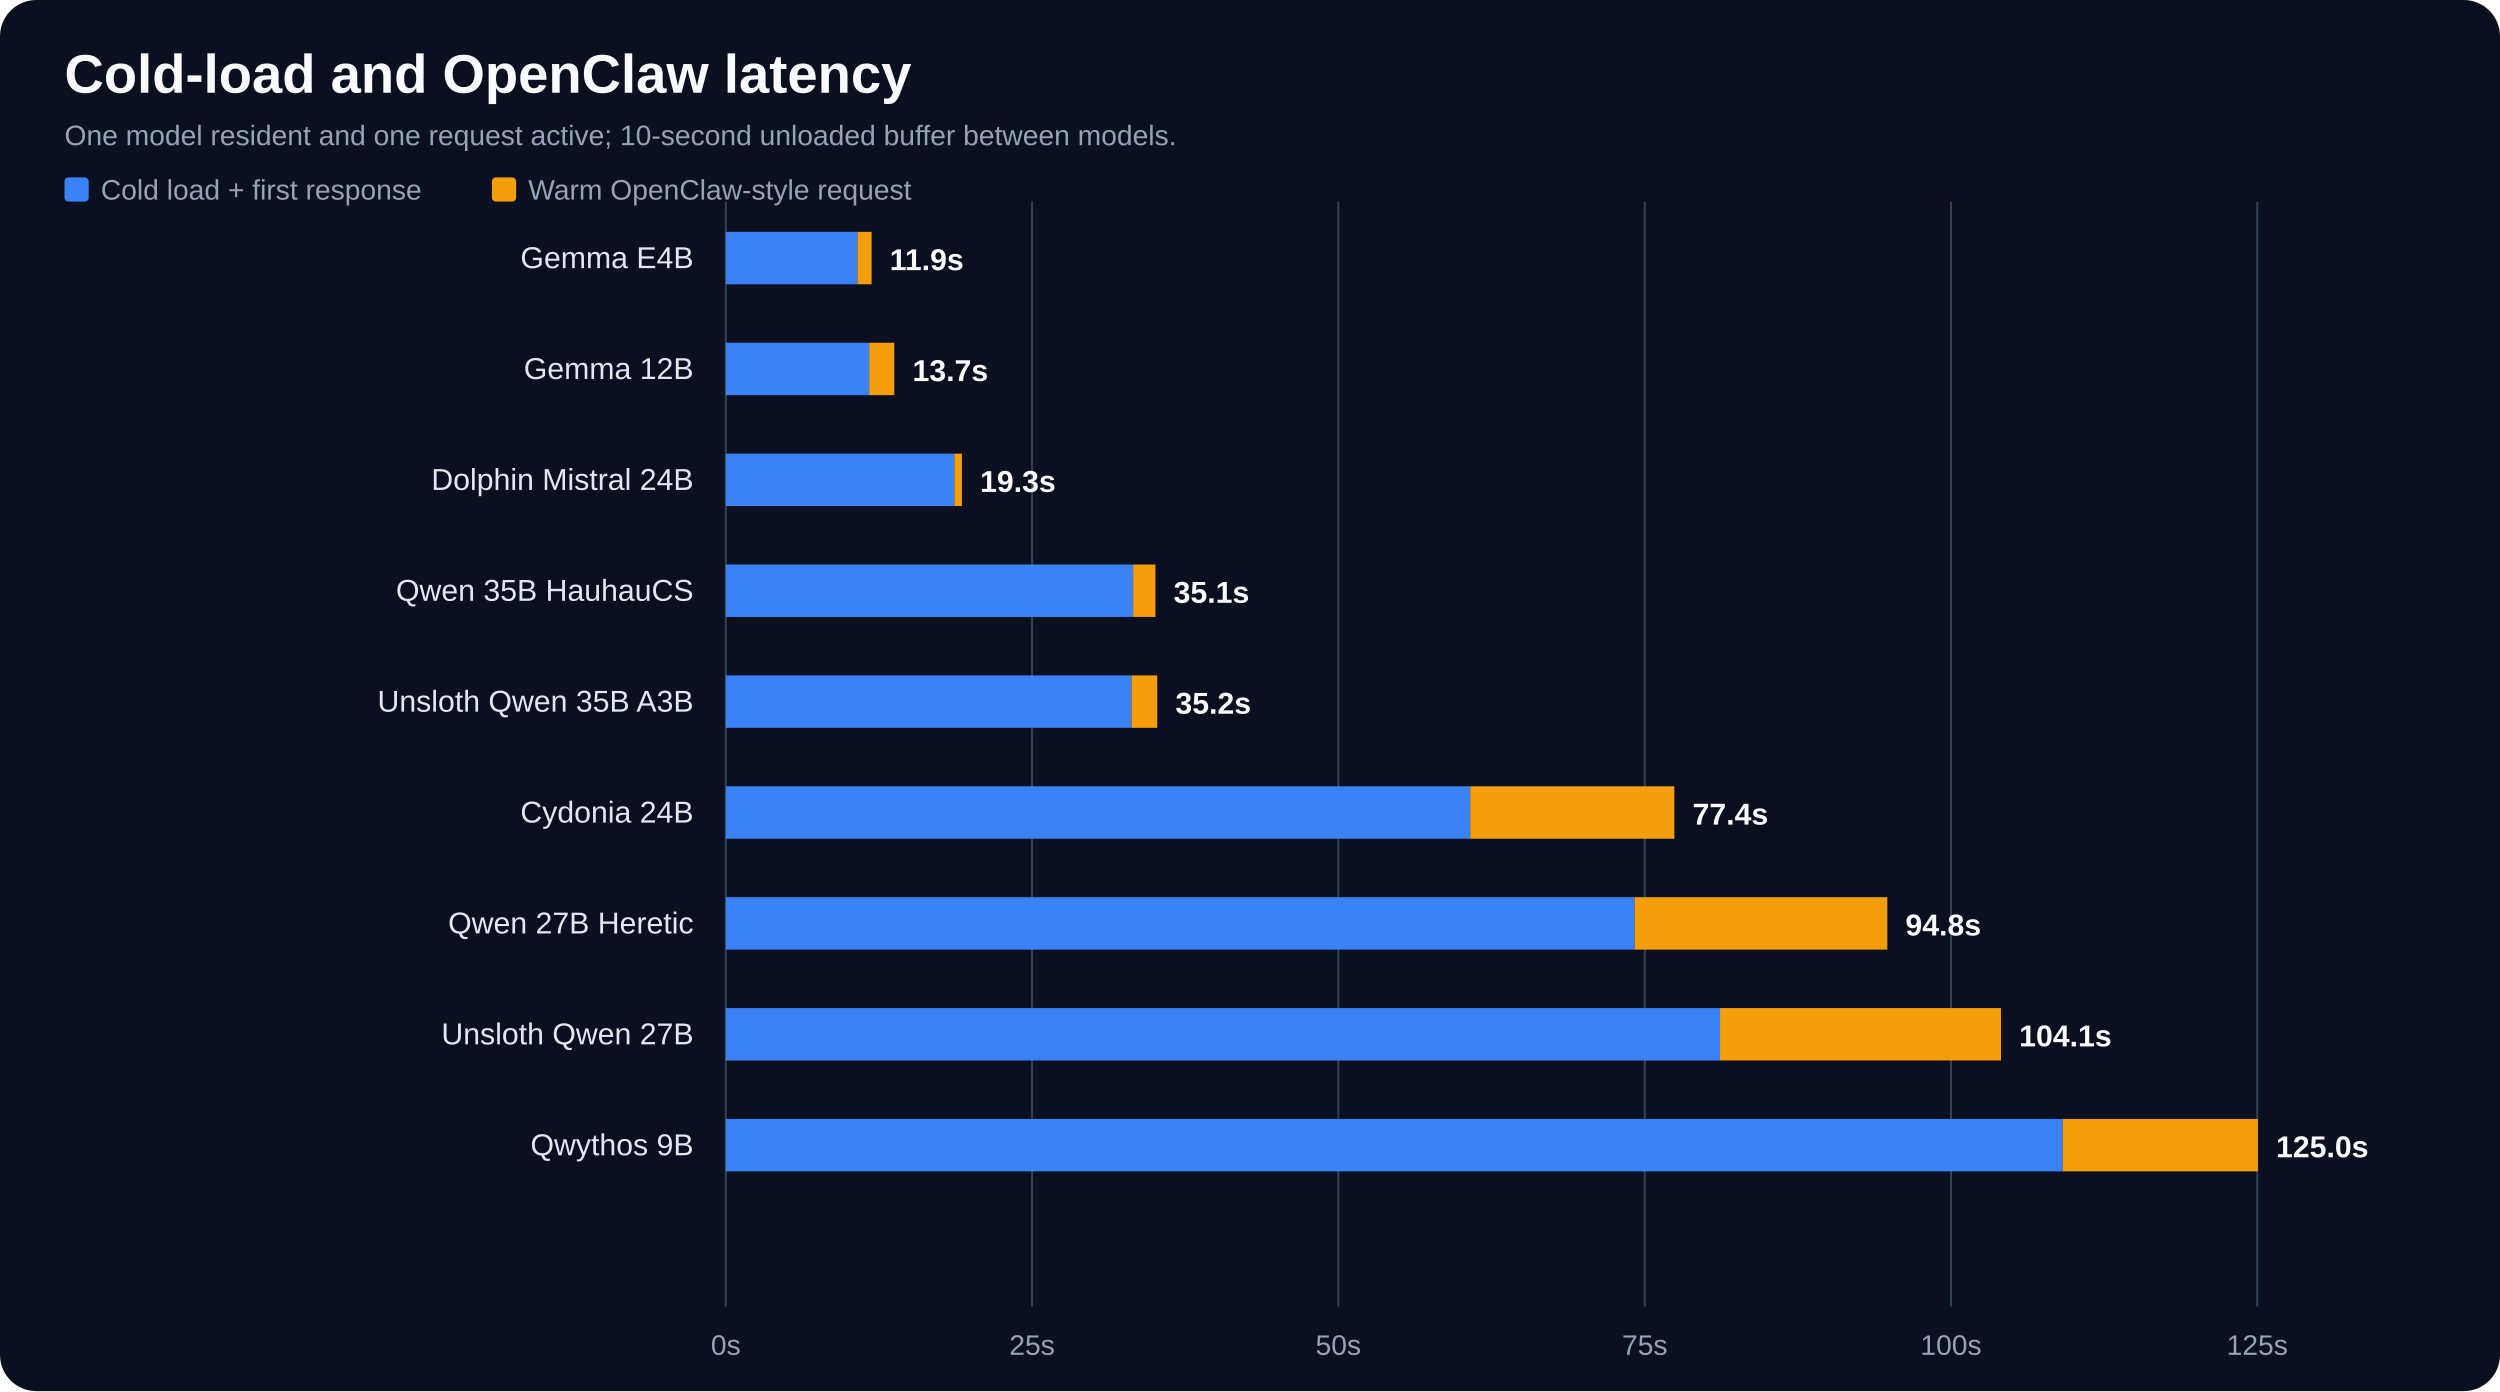
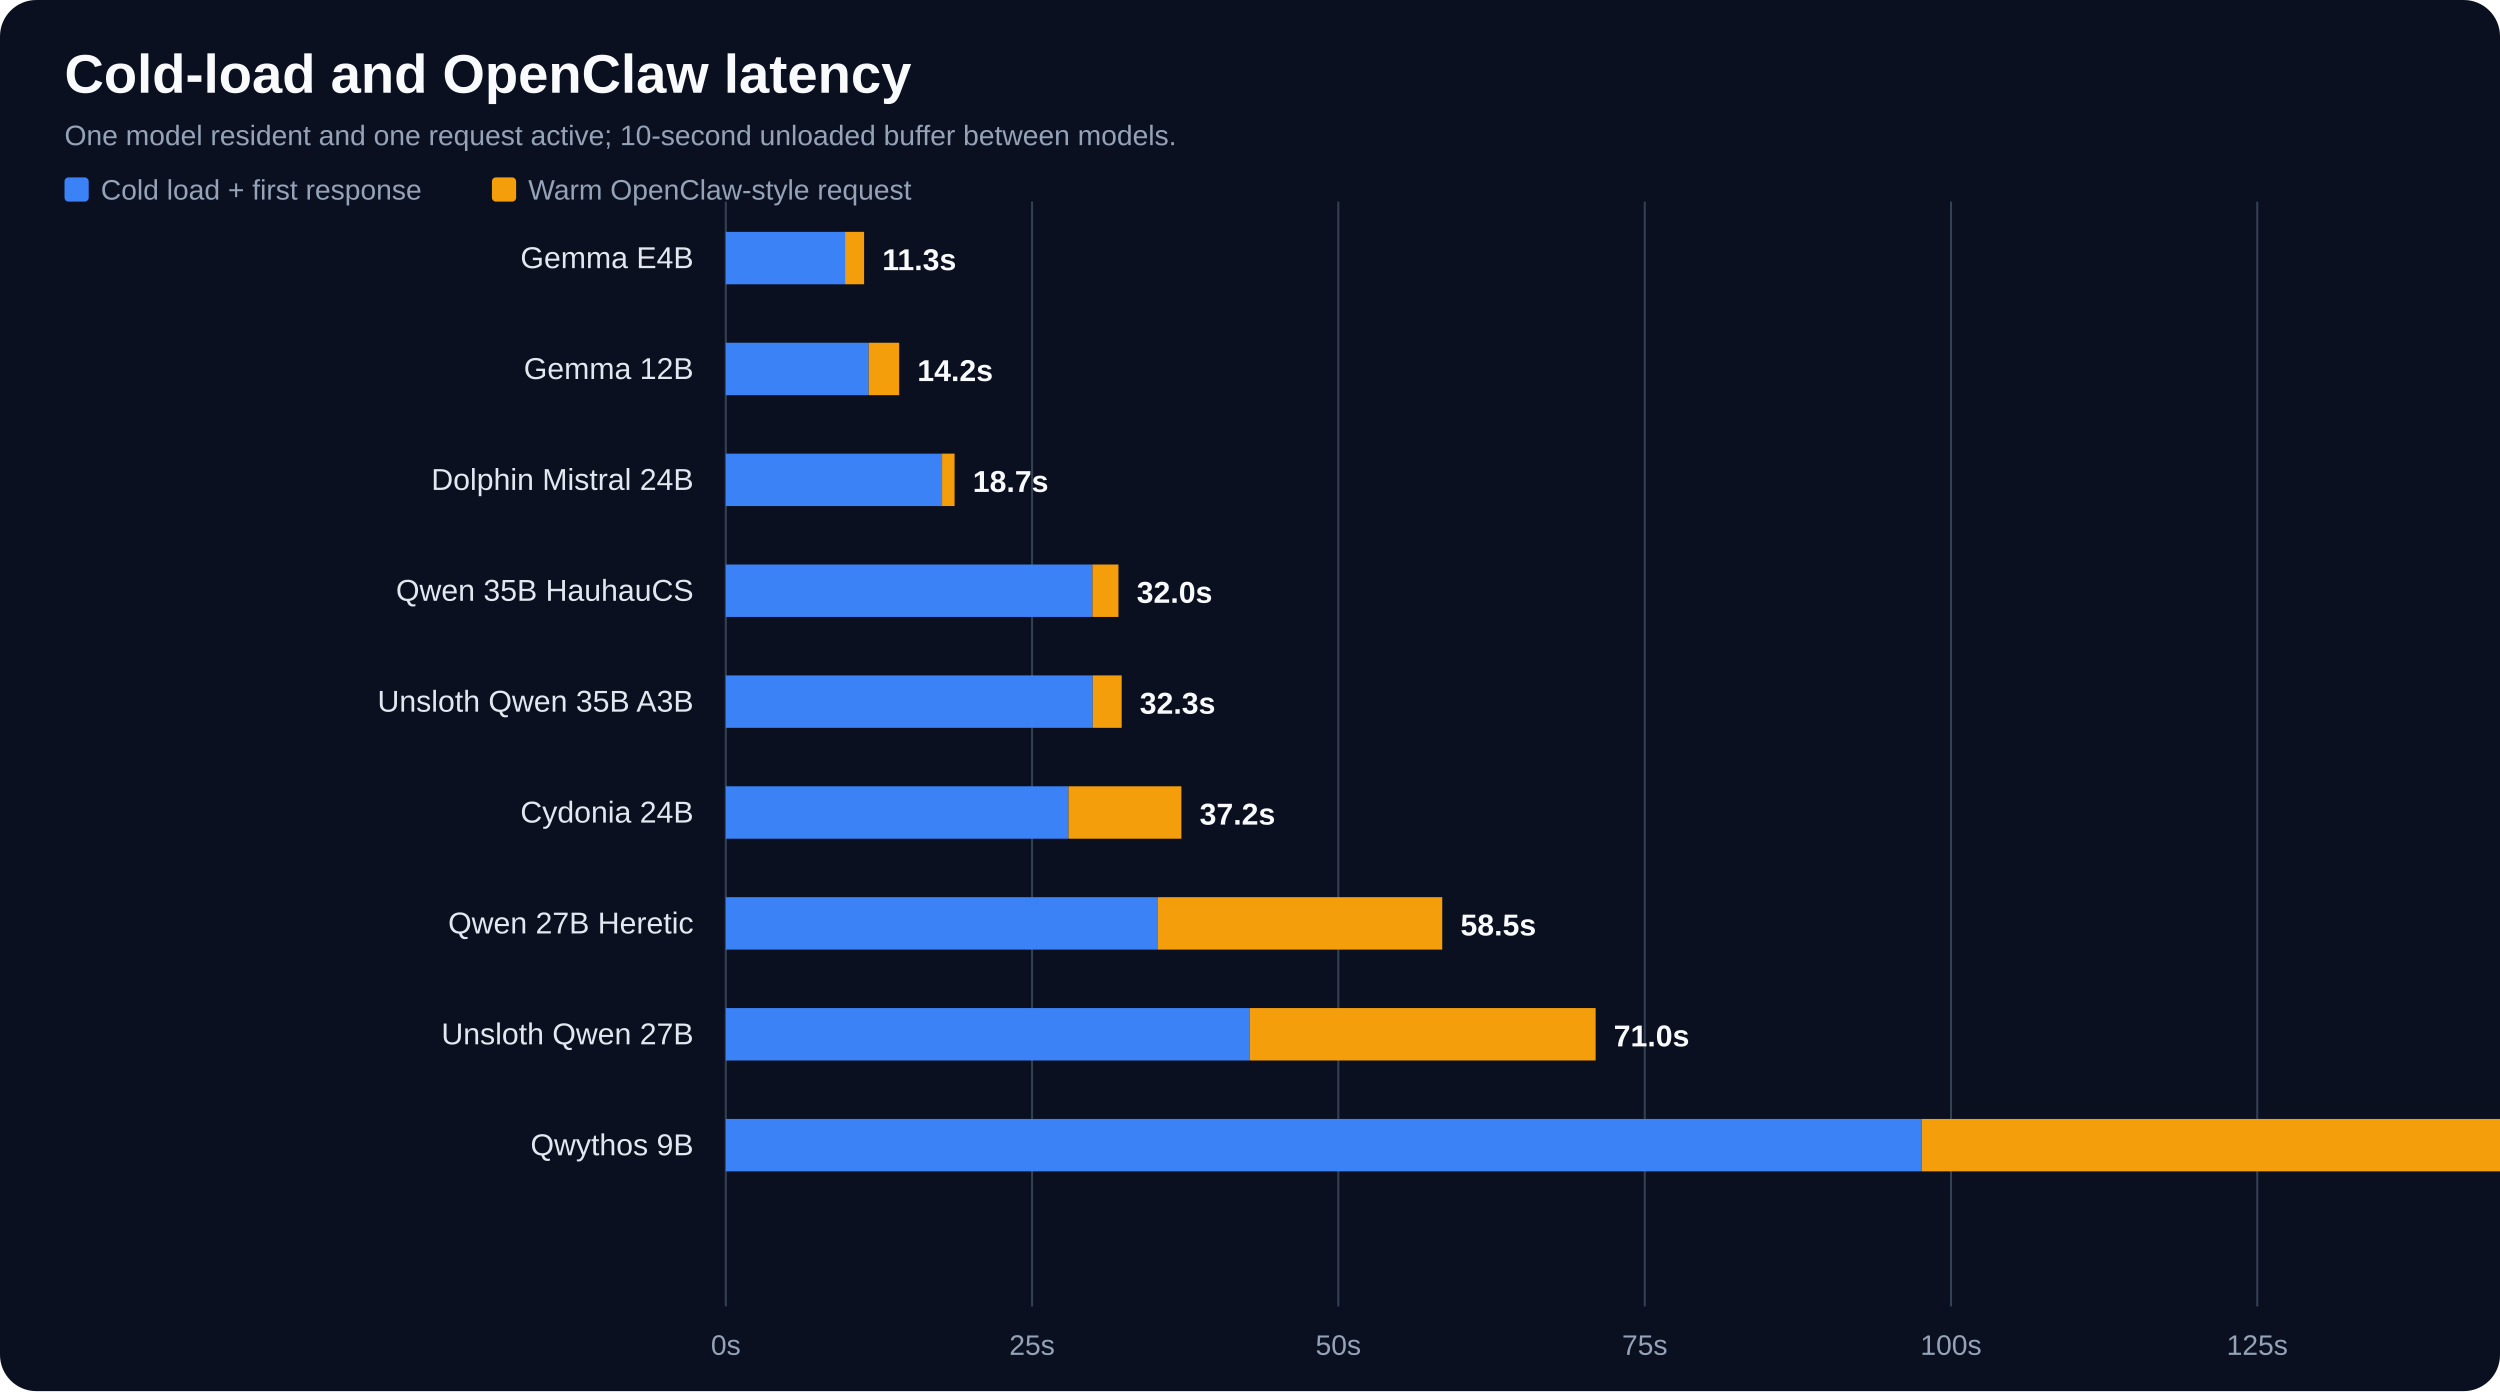
<svg xmlns="http://www.w3.org/2000/svg" width="1240" height="690" viewBox="0 0 1240 690" role="img" aria-labelledby="title desc">
  <style>.bg{fill:#0b1020}.title{fill:#f8fafc;font:700 27px Arial,sans-serif}.sub,.tick{fill:#94a3b8;font:14px Arial,sans-serif}.label{fill:#e2e8f0;font:15px Arial,sans-serif}.value{fill:#f8fafc;font:700 15px Arial,sans-serif}.grid{stroke:#334155;stroke-width:1}.axis{stroke:#64748b;stroke-width:1.5}</style>
  <rect class="bg" width="1240" height="690" rx="18" />
  <text class="title" x="32" y="46">Cold-load and OpenClaw latency</text>
  <text class="sub" x="32" y="72">One model resident and one request active; 10-second unloaded buffer between models.</text>
  <line class="grid" x1="360.0" y1="100" x2="360.0" y2="648" />
  <text class="tick" x="360.0" y="672" text-anchor="middle">0s</text>
  <line class="grid" x1="511.9" y1="100" x2="511.9" y2="648" />
  <text class="tick" x="511.9" y="672" text-anchor="middle">25s</text>
  <line class="grid" x1="663.8" y1="100" x2="663.8" y2="648" />
  <text class="tick" x="663.8" y="672" text-anchor="middle">50s</text>
  <line class="grid" x1="815.8" y1="100" x2="815.8" y2="648" />
  <text class="tick" x="815.8" y="672" text-anchor="middle">75s</text>
  <line class="grid" x1="967.7" y1="100" x2="967.7" y2="648" />
  <text class="tick" x="967.7" y="672" text-anchor="middle">100s</text>
  <line class="grid" x1="1119.6" y1="100" x2="1119.6" y2="648" />
  <text class="tick" x="1119.6" y="672" text-anchor="middle">125s</text>
  <rect x="32" y="88" width="12" height="12" rx="2" fill="#3b82f6" />
  <text class="tick" x="50" y="99">Cold load + first response</text>
  <rect x="244" y="88" width="12" height="12" rx="2" fill="#f59e0b" />
  <text class="tick" x="262" y="99">Warm OpenClaw-style request</text>
  <text class="label" data-model="gemma-4-e4b-it" x="344" y="133" text-anchor="end">Gemma E4B</text>
-   <rect data-model="gemma-4-e4b-it" x="360" y="115" width="65.28" height="26" fill="#3b82f6" />
-   <rect data-model="gemma-4-e4b-it" x="425.28" y="115" width="7.02" height="26" fill="#f59e0b" />
-   <text class="value" data-model="gemma-4-e4b-it" x="441.3" y="134">11.9s</text>
+   <rect data-model="gemma-4-e4b-it" x="360" y="115" width="59.15" height="26" fill="#3b82f6" />
+   <rect data-model="gemma-4-e4b-it" x="419.15" y="115" width="9.44" height="26" fill="#f59e0b" />
+   <text class="value" data-model="gemma-4-e4b-it" x="437.6" y="134">11.3s</text>
  <text class="label" data-model="gemma-4-12b-obliterated" x="344" y="188" text-anchor="end">Gemma 12B</text>
-   <rect data-model="gemma-4-12b-obliterated" x="360" y="170" width="71.11" height="26" fill="#3b82f6" />
-   <rect data-model="gemma-4-12b-obliterated" x="431.11" y="170" width="12.45" height="26" fill="#f59e0b" />
-   <text class="value" data-model="gemma-4-12b-obliterated" x="452.6" y="189">13.7s</text>
+   <rect data-model="gemma-4-12b-obliterated" x="360" y="170" width="70.85" height="26" fill="#3b82f6" />
+   <rect data-model="gemma-4-12b-obliterated" x="430.85" y="170" width="15.14" height="26" fill="#f59e0b" />
+   <text class="value" data-model="gemma-4-12b-obliterated" x="455.0" y="189">14.2s</text>
  <text class="label" data-model="dolphin-mistral-24b-venice" x="344" y="243" text-anchor="end">Dolphin Mistral 24B</text>
-   <rect data-model="dolphin-mistral-24b-venice" x="360" y="225" width="113.35" height="26" fill="#3b82f6" />
-   <rect data-model="dolphin-mistral-24b-venice" x="473.35" y="225" width="3.76" height="26" fill="#f59e0b" />
-   <text class="value" data-model="dolphin-mistral-24b-venice" x="486.1" y="244">19.3s</text>
+   <rect data-model="dolphin-mistral-24b-venice" x="360" y="225" width="107.27" height="26" fill="#3b82f6" />
+   <rect data-model="dolphin-mistral-24b-venice" x="467.27" y="225" width="6.20" height="26" fill="#f59e0b" />
+   <text class="value" data-model="dolphin-mistral-24b-venice" x="482.5" y="244">18.7s</text>
  <text class="label" data-model="qwen3.6-35b-hauhaucs-aggressive" x="344" y="298" text-anchor="end">Qwen 35B HauhauCS</text>
-   <rect data-model="qwen3.6-35b-hauhaucs-aggressive" x="360" y="280" width="202.04" height="26" fill="#3b82f6" />
-   <rect data-model="qwen3.6-35b-hauhaucs-aggressive" x="562.04" y="280" width="11.06" height="26" fill="#f59e0b" />
-   <text class="value" data-model="qwen3.6-35b-hauhaucs-aggressive" x="582.1" y="299">35.1s</text>
+   <rect data-model="qwen3.6-35b-hauhaucs-aggressive" x="360" y="280" width="181.84" height="26" fill="#3b82f6" />
+   <rect data-model="qwen3.6-35b-hauhaucs-aggressive" x="541.84" y="280" width="12.91" height="26" fill="#f59e0b" />
+   <text class="value" data-model="qwen3.6-35b-hauhaucs-aggressive" x="563.8" y="299">32.0s</text>
  <text class="label" data-model="unsloth-qwen3-6-35b-a3b-mtp-gguf-qwen3-6-35b-a3b-ud-q4-k-s" x="344" y="353" text-anchor="end">Unsloth Qwen 35B A3B</text>
-   <rect data-model="unsloth-qwen3-6-35b-a3b-mtp-gguf-qwen3-6-35b-a3b-ud-q4-k-s" x="360" y="335" width="201.19" height="26" fill="#3b82f6" />
-   <rect data-model="unsloth-qwen3-6-35b-a3b-mtp-gguf-qwen3-6-35b-a3b-ud-q4-k-s" x="561.19" y="335" width="12.81" height="26" fill="#f59e0b" />
-   <text class="value" data-model="unsloth-qwen3-6-35b-a3b-mtp-gguf-qwen3-6-35b-a3b-ud-q4-k-s" x="583.0" y="354">35.2s</text>
+   <rect data-model="unsloth-qwen3-6-35b-a3b-mtp-gguf-qwen3-6-35b-a3b-ud-q4-k-s" x="360" y="335" width="182.00" height="26" fill="#3b82f6" />
+   <rect data-model="unsloth-qwen3-6-35b-a3b-mtp-gguf-qwen3-6-35b-a3b-ud-q4-k-s" x="542.00" y="335" width="14.35" height="26" fill="#f59e0b" />
+   <text class="value" data-model="unsloth-qwen3-6-35b-a3b-mtp-gguf-qwen3-6-35b-a3b-ud-q4-k-s" x="565.3" y="354">32.3s</text>
  <text class="label" data-model="cydonia-24b-v4.3" x="344" y="408" text-anchor="end">Cydonia 24B</text>
-   <rect data-model="cydonia-24b-v4.3" x="360" y="390" width="369.23" height="26" fill="#3b82f6" />
-   <rect data-model="cydonia-24b-v4.3" x="729.23" y="390" width="101.26" height="26" fill="#f59e0b" />
-   <text class="value" data-model="cydonia-24b-v4.3" x="839.5" y="409">77.4s</text>
+   <rect data-model="cydonia-24b-v4.3" x="360" y="390" width="169.96" height="26" fill="#3b82f6" />
+   <rect data-model="cydonia-24b-v4.3" x="529.96" y="390" width="56.00" height="26" fill="#f59e0b" />
+   <text class="value" data-model="cydonia-24b-v4.3" x="595.0" y="409">37.2s</text>
  <text class="label" data-model="qwen3.6-27b-heretic-neo-code" x="344" y="463" text-anchor="end">Qwen 27B Heretic</text>
-   <rect data-model="qwen3.6-27b-heretic-neo-code" x="360" y="445" width="450.76" height="26" fill="#3b82f6" />
-   <rect data-model="qwen3.6-27b-heretic-neo-code" x="810.76" y="445" width="125.36" height="26" fill="#f59e0b" />
-   <text class="value" data-model="qwen3.6-27b-heretic-neo-code" x="945.1" y="464">94.8s</text>
+   <rect data-model="qwen3.6-27b-heretic-neo-code" x="360" y="445" width="214.36" height="26" fill="#3b82f6" />
+   <rect data-model="qwen3.6-27b-heretic-neo-code" x="574.36" y="445" width="140.99" height="26" fill="#f59e0b" />
+   <text class="value" data-model="qwen3.6-27b-heretic-neo-code" x="724.4" y="464">58.5s</text>
  <text class="label" data-model="unsloth-qwen3-6-27b-mtp-gguf-qwen3-6-27b-ud-q4-k-xl" x="344" y="518" text-anchor="end">Unsloth Qwen 27B</text>
-   <rect data-model="unsloth-qwen3-6-27b-mtp-gguf-qwen3-6-27b-ud-q4-k-xl" x="360" y="500" width="493.14" height="26" fill="#3b82f6" />
-   <rect data-model="unsloth-qwen3-6-27b-mtp-gguf-qwen3-6-27b-ud-q4-k-xl" x="853.14" y="500" width="139.35" height="26" fill="#f59e0b" />
-   <text class="value" data-model="unsloth-qwen3-6-27b-mtp-gguf-qwen3-6-27b-ud-q4-k-xl" x="1001.5" y="519">104.1s</text>
+   <rect data-model="unsloth-qwen3-6-27b-mtp-gguf-qwen3-6-27b-ud-q4-k-xl" x="360" y="500" width="259.95" height="26" fill="#3b82f6" />
+   <rect data-model="unsloth-qwen3-6-27b-mtp-gguf-qwen3-6-27b-ud-q4-k-xl" x="619.95" y="500" width="171.49" height="26" fill="#f59e0b" />
+   <text class="value" data-model="unsloth-qwen3-6-27b-mtp-gguf-qwen3-6-27b-ud-q4-k-xl" x="800.4" y="519">71.0s</text>
  <text class="label" data-model="empero-ai-qwythos-9b-claude-mythos-5-1m-gguf-qwythos-9b-claude-mythos-5-1m-mtp-q4-k-m" x="344" y="573" text-anchor="end">Qwythos 9B</text>
-   <rect data-model="empero-ai-qwythos-9b-claude-mythos-5-1m-gguf-qwythos-9b-claude-mythos-5-1m-mtp-q4-k-m" x="360" y="555" width="663.10" height="26" fill="#3b82f6" />
-   <rect data-model="empero-ai-qwythos-9b-claude-mythos-5-1m-gguf-qwythos-9b-claude-mythos-5-1m-mtp-q4-k-m" x="1023.10" y="555" width="96.80" height="26" fill="#f59e0b" />
-   <text class="value" data-model="empero-ai-qwythos-9b-claude-mythos-5-1m-gguf-qwythos-9b-claude-mythos-5-1m-mtp-q4-k-m" x="1128.9" y="574">125.0s</text>
+   <rect data-model="empero-ai-qwythos-9b-claude-mythos-5-1m-gguf-qwythos-9b-claude-mythos-5-1m-mtp-q4-k-m" x="360" y="555" width="593.18" height="26" fill="#3b82f6" />
+   <rect data-model="empero-ai-qwythos-9b-claude-mythos-5-1m-gguf-qwythos-9b-claude-mythos-5-1m-mtp-q4-k-m" x="953.18" y="555" width="943.15" height="26" fill="#f59e0b" />
+   <text class="value" data-model="empero-ai-qwythos-9b-claude-mythos-5-1m-gguf-qwythos-9b-claude-mythos-5-1m-mtp-q4-k-m" x="1905.3" y="574">252.8s</text>
</svg>
